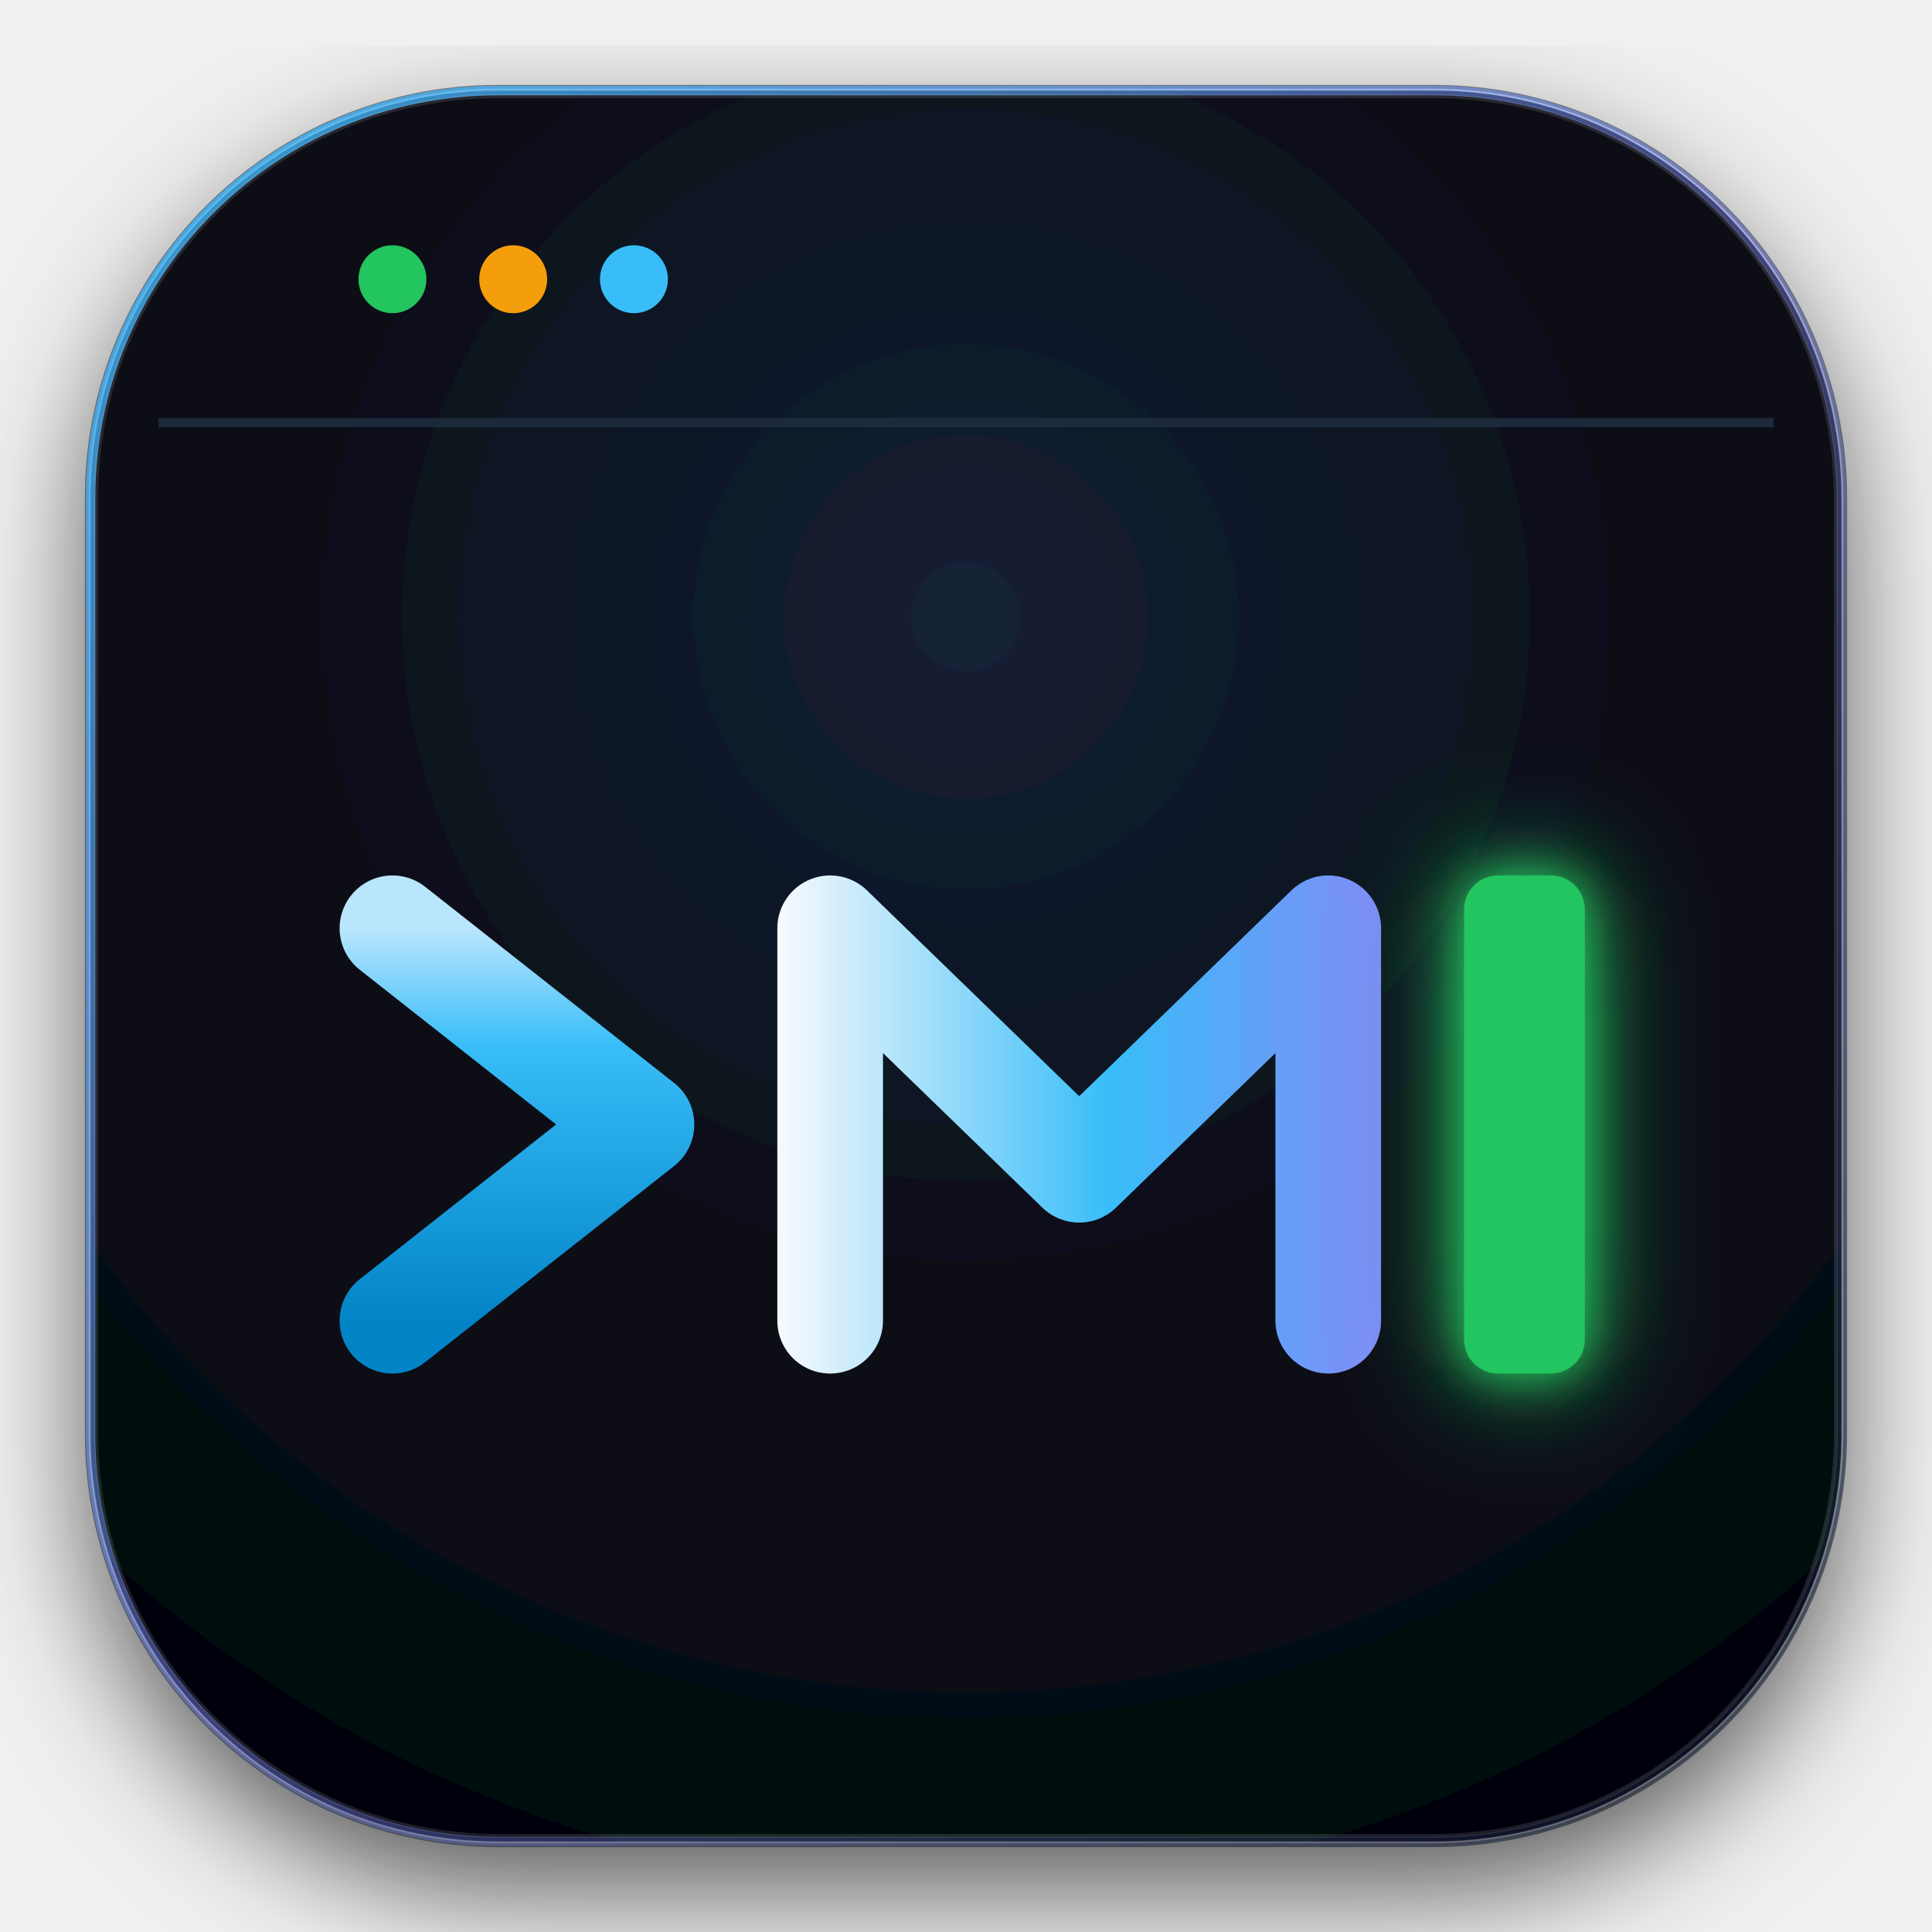
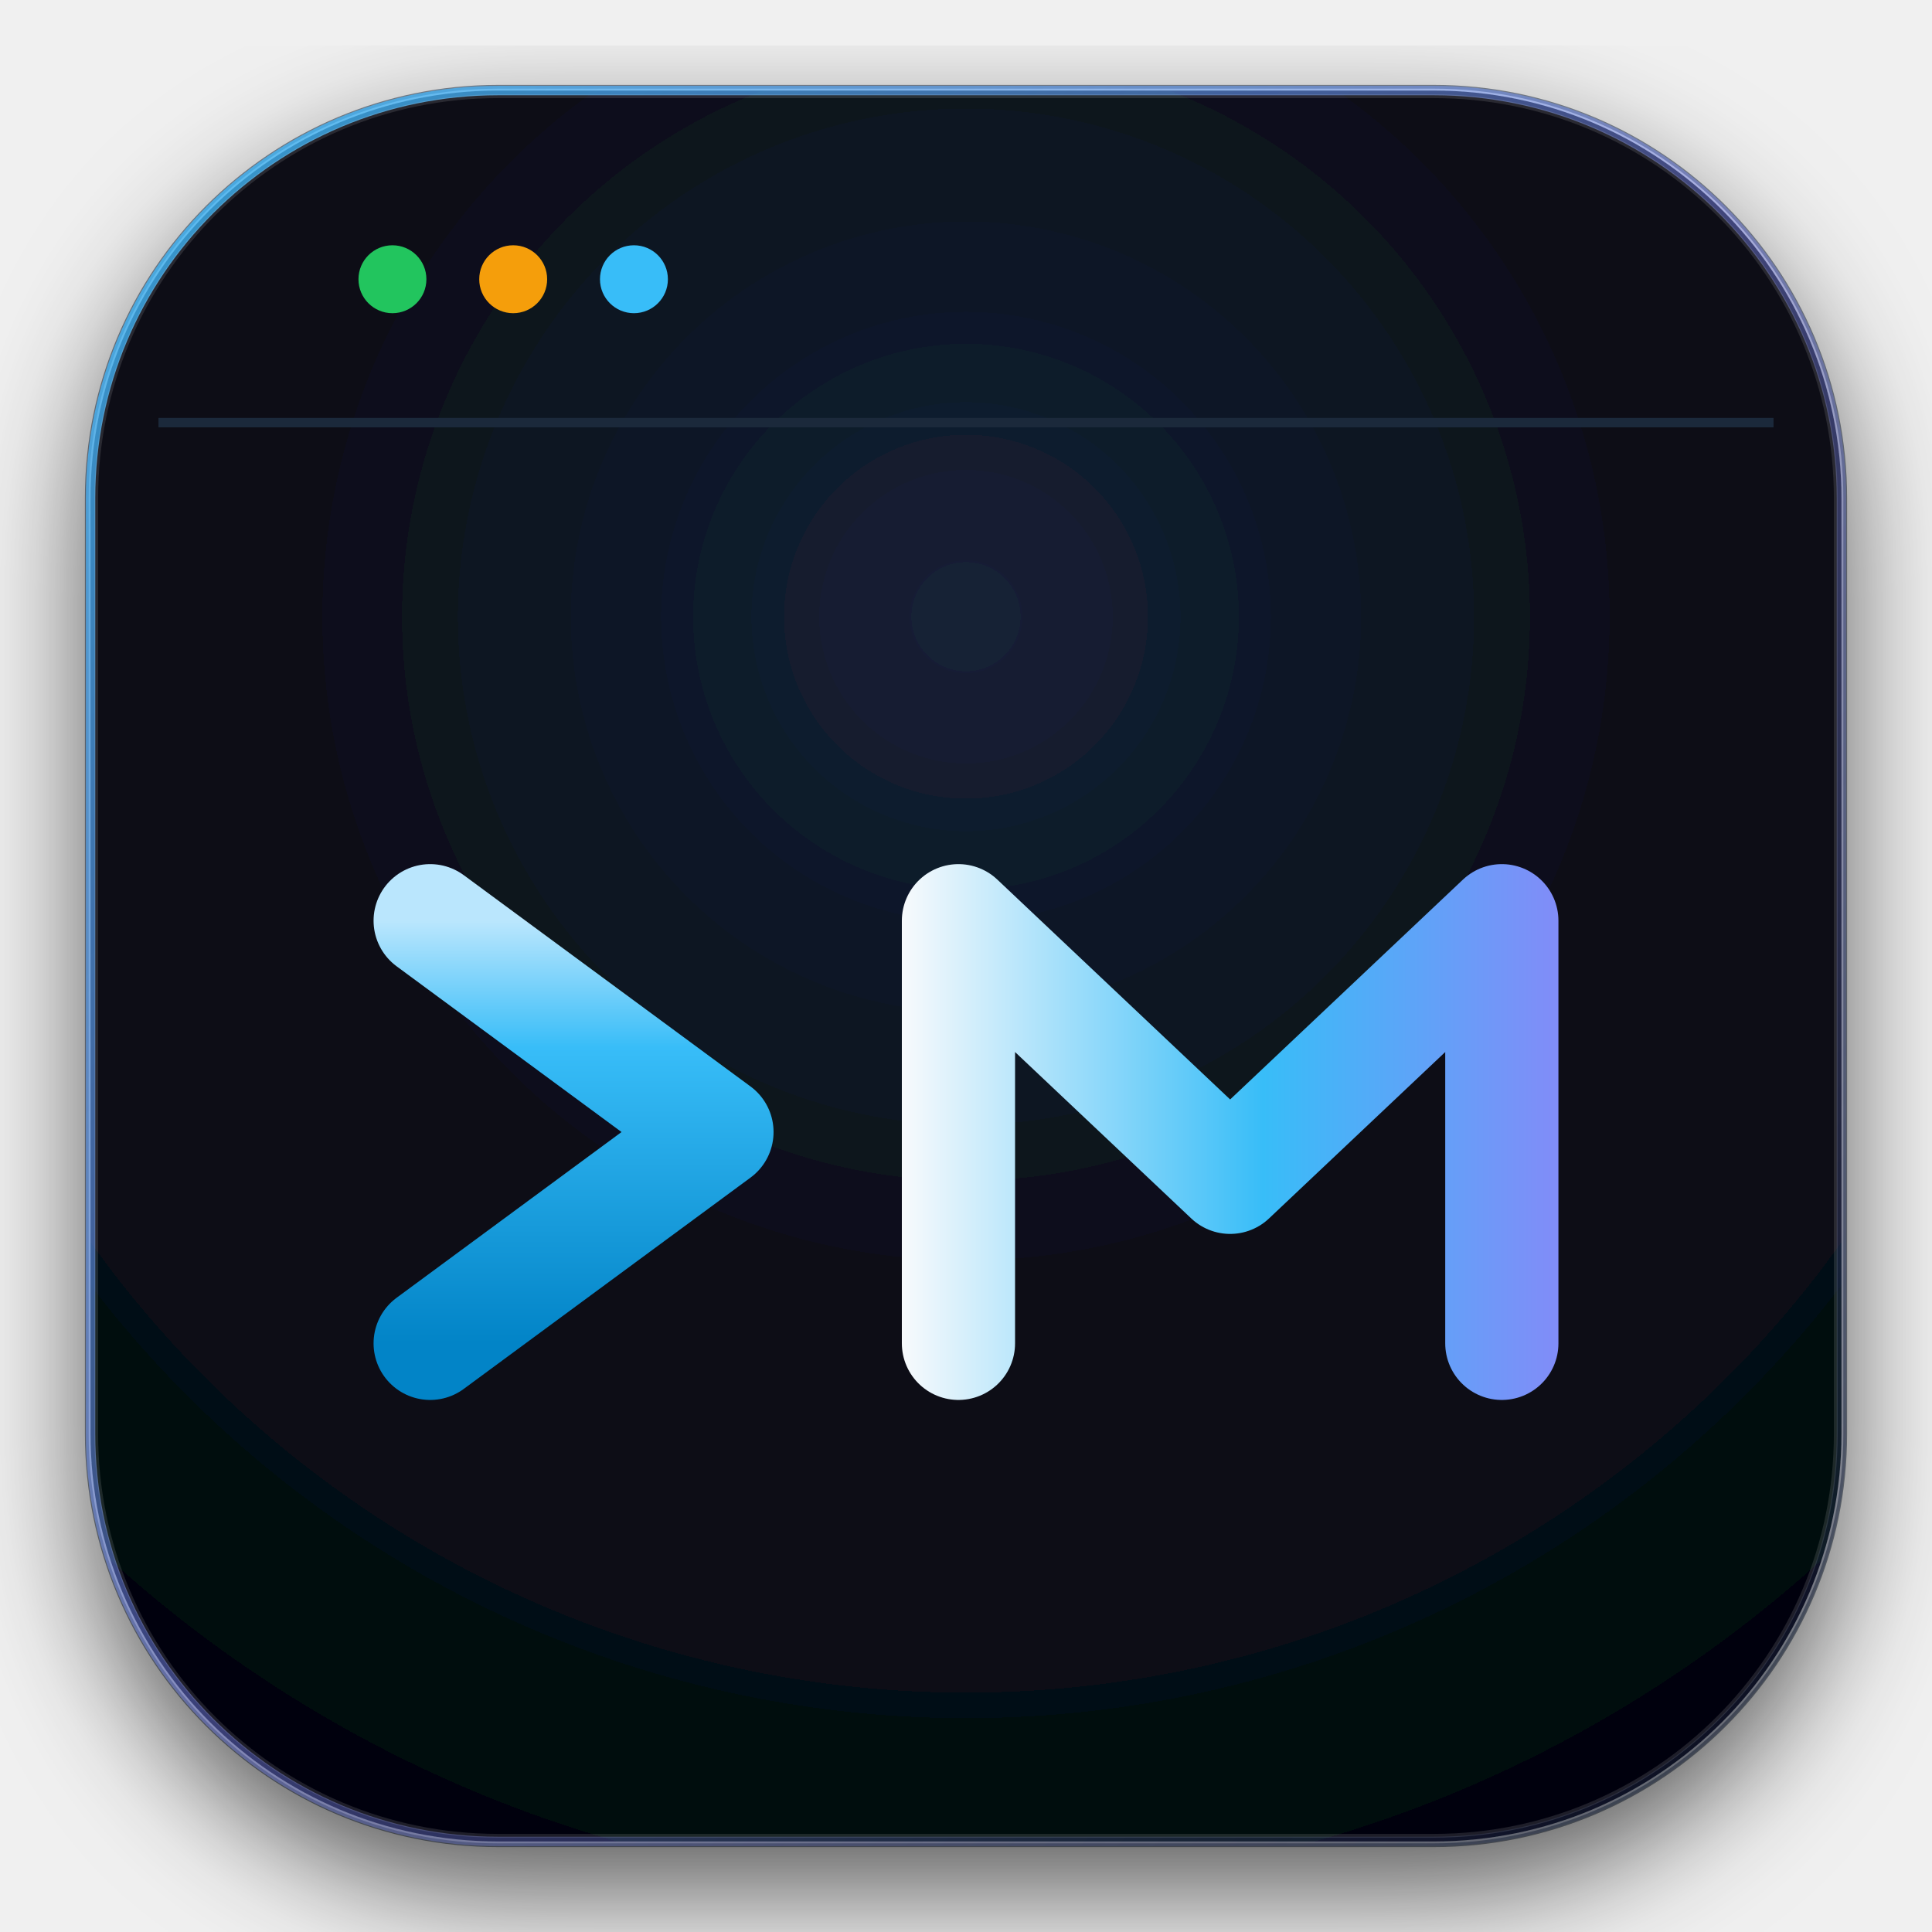
<svg xmlns="http://www.w3.org/2000/svg" viewBox="0 0 512 512" width="100%" height="100%">
  <defs>
    <radialGradient id="iconBg" cx="50%" cy="30%" r="75%">
      <stop offset="0%" stop-color="#142136" />
      <stop offset="50%" stop-color="#0B0F19" />
      <stop offset="100%" stop-color="#04060E" />
    </radialGradient>
    <linearGradient id="iconRim" x1="0%" y1="0%" x2="100%" y2="100%">
      <stop offset="0%" stop-color="#38BDF8" stop-opacity="0.85" />
      <stop offset="50%" stop-color="#818CF8" stop-opacity="0.45" />
      <stop offset="100%" stop-color="#1E293B" stop-opacity="0.3" />
    </linearGradient>
    <linearGradient id="iconLeftGrad" x1="0%" y1="100%" x2="0%" y2="0%">
      <stop offset="0%" stop-color="#0284C7" />
      <stop offset="70%" stop-color="#38BDF8" />
      <stop offset="100%" stop-color="#BAE6FD" />
    </linearGradient>
-     <linearGradient id="iconWordGrad" x1="206" y1="298" x2="366" y2="298" gradientUnits="userSpaceOnUse">
+     <linearGradient id="iconWordGrad" x1="239" y1="300" x2="413" y2="300" gradientUnits="userSpaceOnUse">
      <stop offset="0%" stop-color="#F8FAFC" />
      <stop offset="55%" stop-color="#38BDF8" />
      <stop offset="100%" stop-color="#818CF8" />
    </linearGradient>
-     <filter id="iconBloom" x="-150%" y="-40%" width="400%" height="180%">
-       <feGaussianBlur stdDeviation="6" result="b1" />
-       <feGaussianBlur stdDeviation="14" result="b2" />
-       <feMerge>
-         <feMergeNode in="b2" />
-         <feMergeNode in="b1" />
-         <feMergeNode in="SourceGraphic" />
-       </feMerge>
-     </filter>
    <filter id="iconShadow" x="-20%" y="-20%" width="140%" height="140%">
      <feDropShadow dx="0" dy="12" stdDeviation="16" flood-color="#000000" flood-opacity="0.65" />
    </filter>
  </defs>
  <rect x="23" y="23" width="466" height="466" rx="109" fill="none" stroke="#334155" stroke-width="1" opacity="0.6" />
  <rect x="24" y="24" width="464" height="464" rx="108" fill="url(#iconBg)" filter="url(#iconShadow)" />
  <rect x="24" y="24" width="464" height="464" rx="108" fill="none" stroke="url(#iconRim)" stroke-width="2.5" />
  <rect x="25.5" y="25.5" width="461" height="461" rx="106.5" fill="none" stroke="#FFFFFF" stroke-width="1" opacity="0.12" />
  <path d="M 42 112 H 470" stroke="#1B293B" stroke-width="2.5" />
  <circle cx="104" cy="74" r="9" fill="#22C55E" />
  <circle cx="136" cy="74" r="9" fill="#F59E0B" />
  <circle cx="168" cy="74" r="9" fill="#38BDF8" />
-   <path d="M 104 246 L 170 298 L 104 350" fill="none" stroke="url(#iconLeftGrad)" stroke-width="28" stroke-linecap="round" stroke-linejoin="round" />
-   <path d="M 220 350 V 246 L 286 310 L 352 246 V 350" fill="none" stroke="url(#iconWordGrad)" stroke-width="28" stroke-linecap="round" stroke-linejoin="round" />
-   <rect x="388" y="232" width="32" height="132" rx="9" fill="#22C55E" filter="url(#iconBloom)" />
+   <path d="M 114 244 L 190 300 L 114 356" fill="none" stroke="url(#iconLeftGrad)" stroke-width="30" stroke-linecap="round" stroke-linejoin="round" />
+   <path d="M 254 356 V 244 L 326 312 L 398 244 V 356" fill="none" stroke="url(#iconWordGrad)" stroke-width="30" stroke-linecap="round" stroke-linejoin="round" />
</svg>
